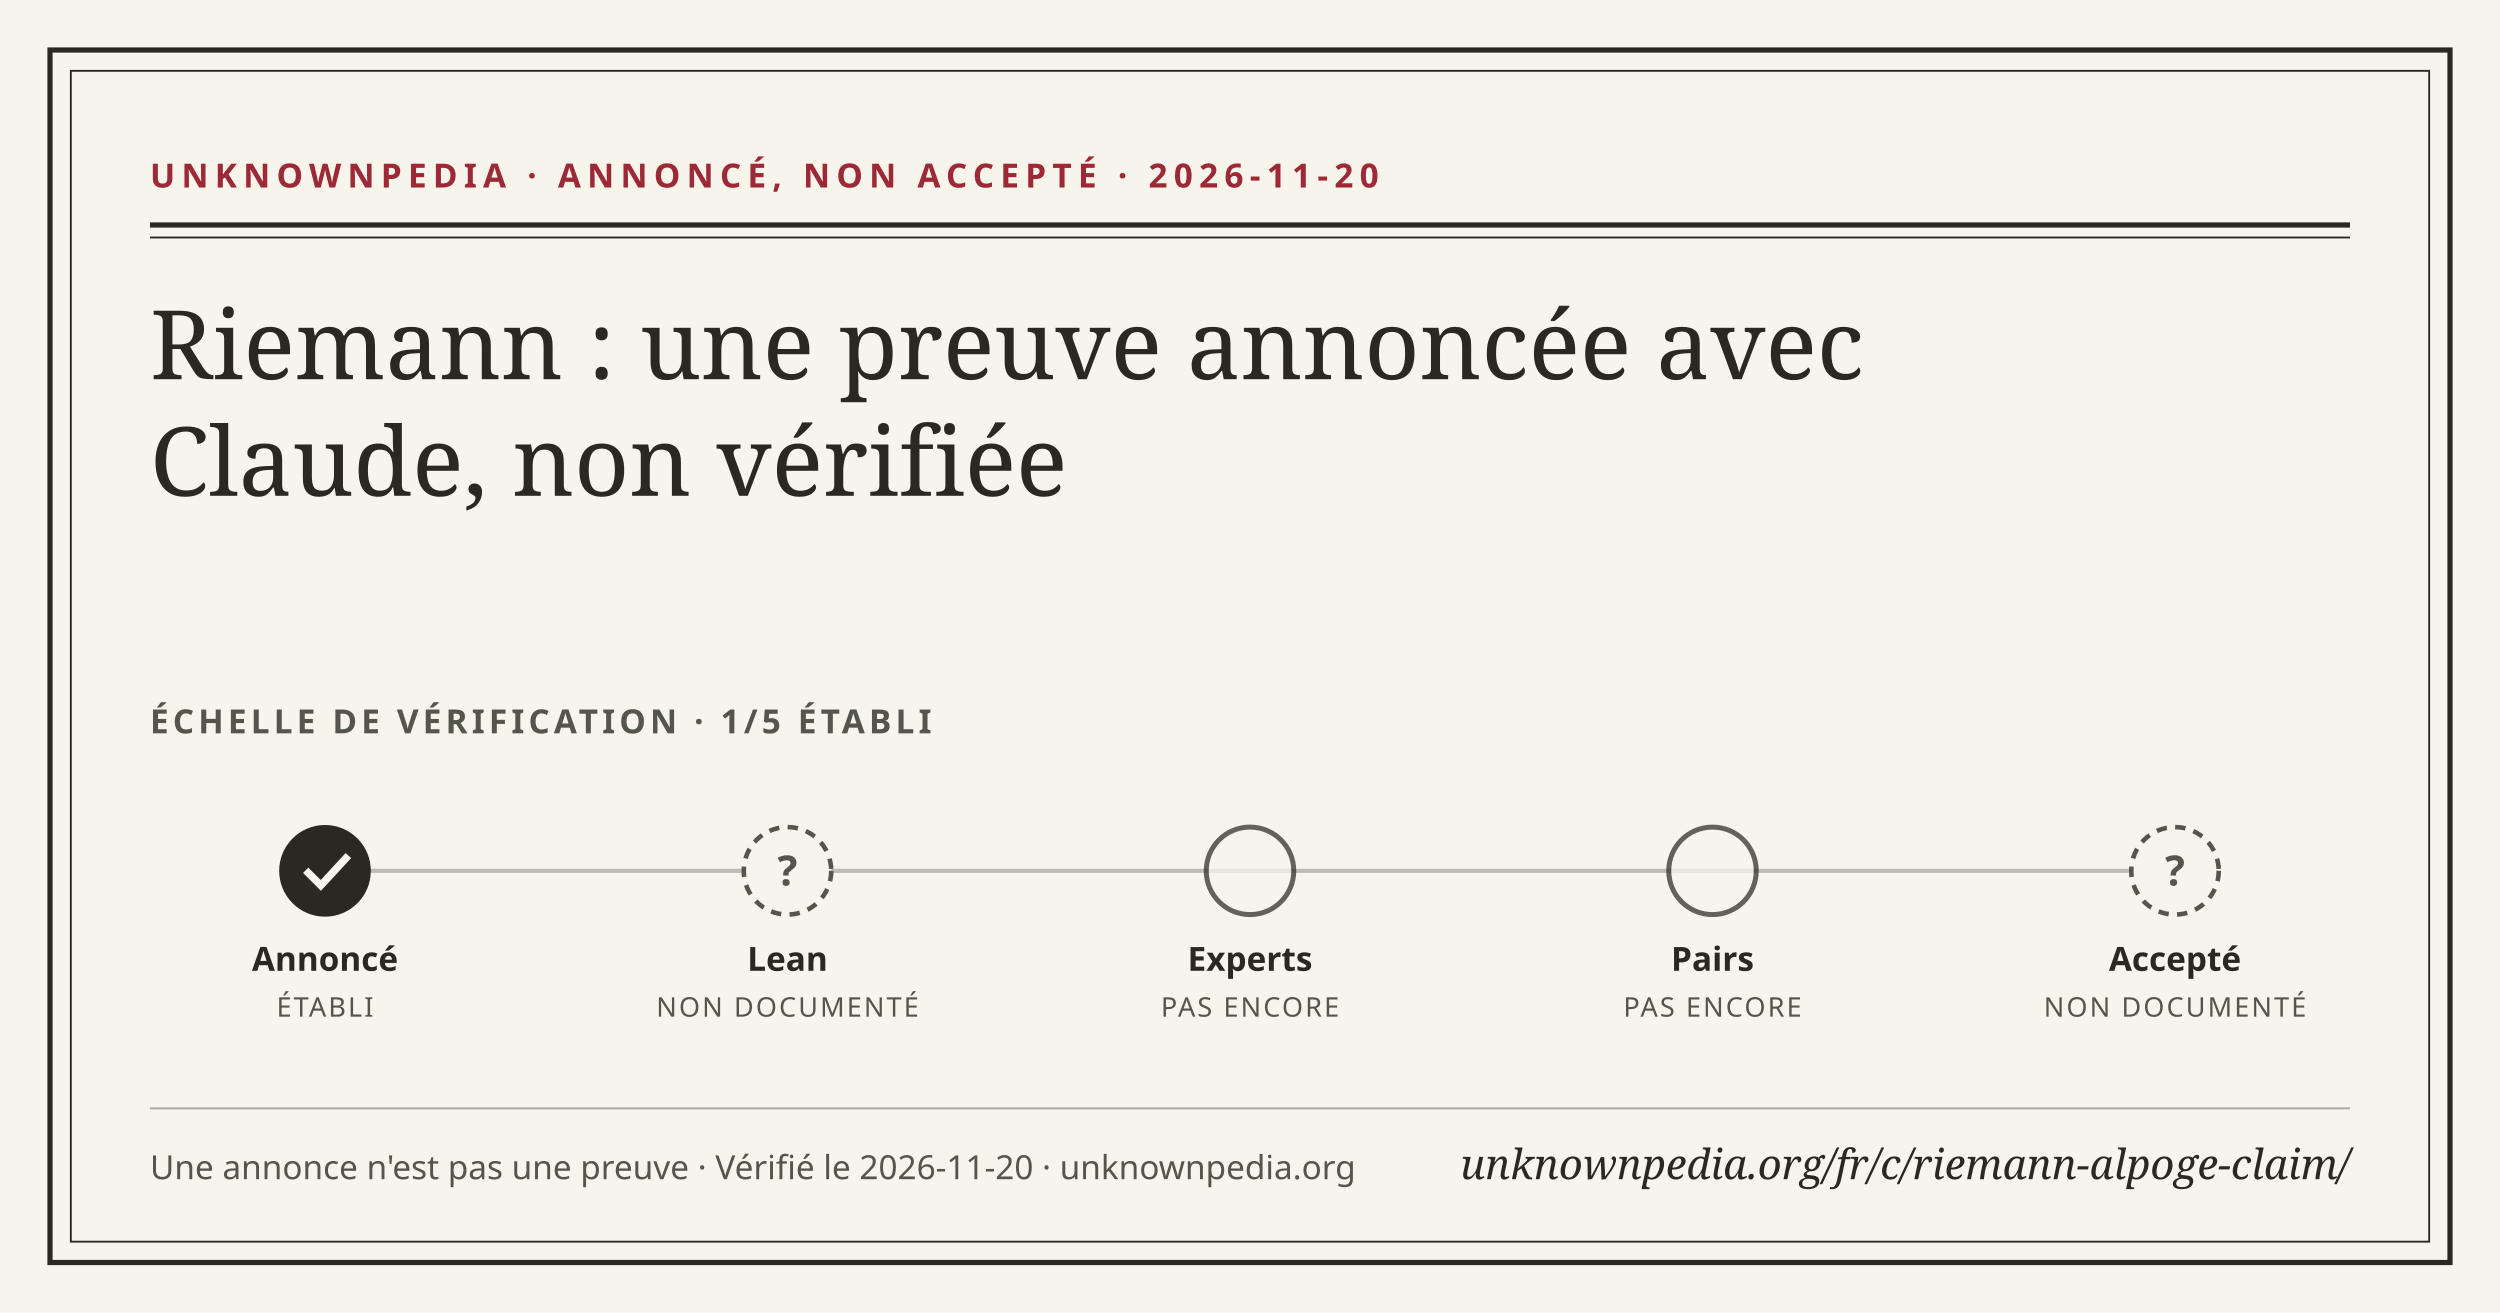
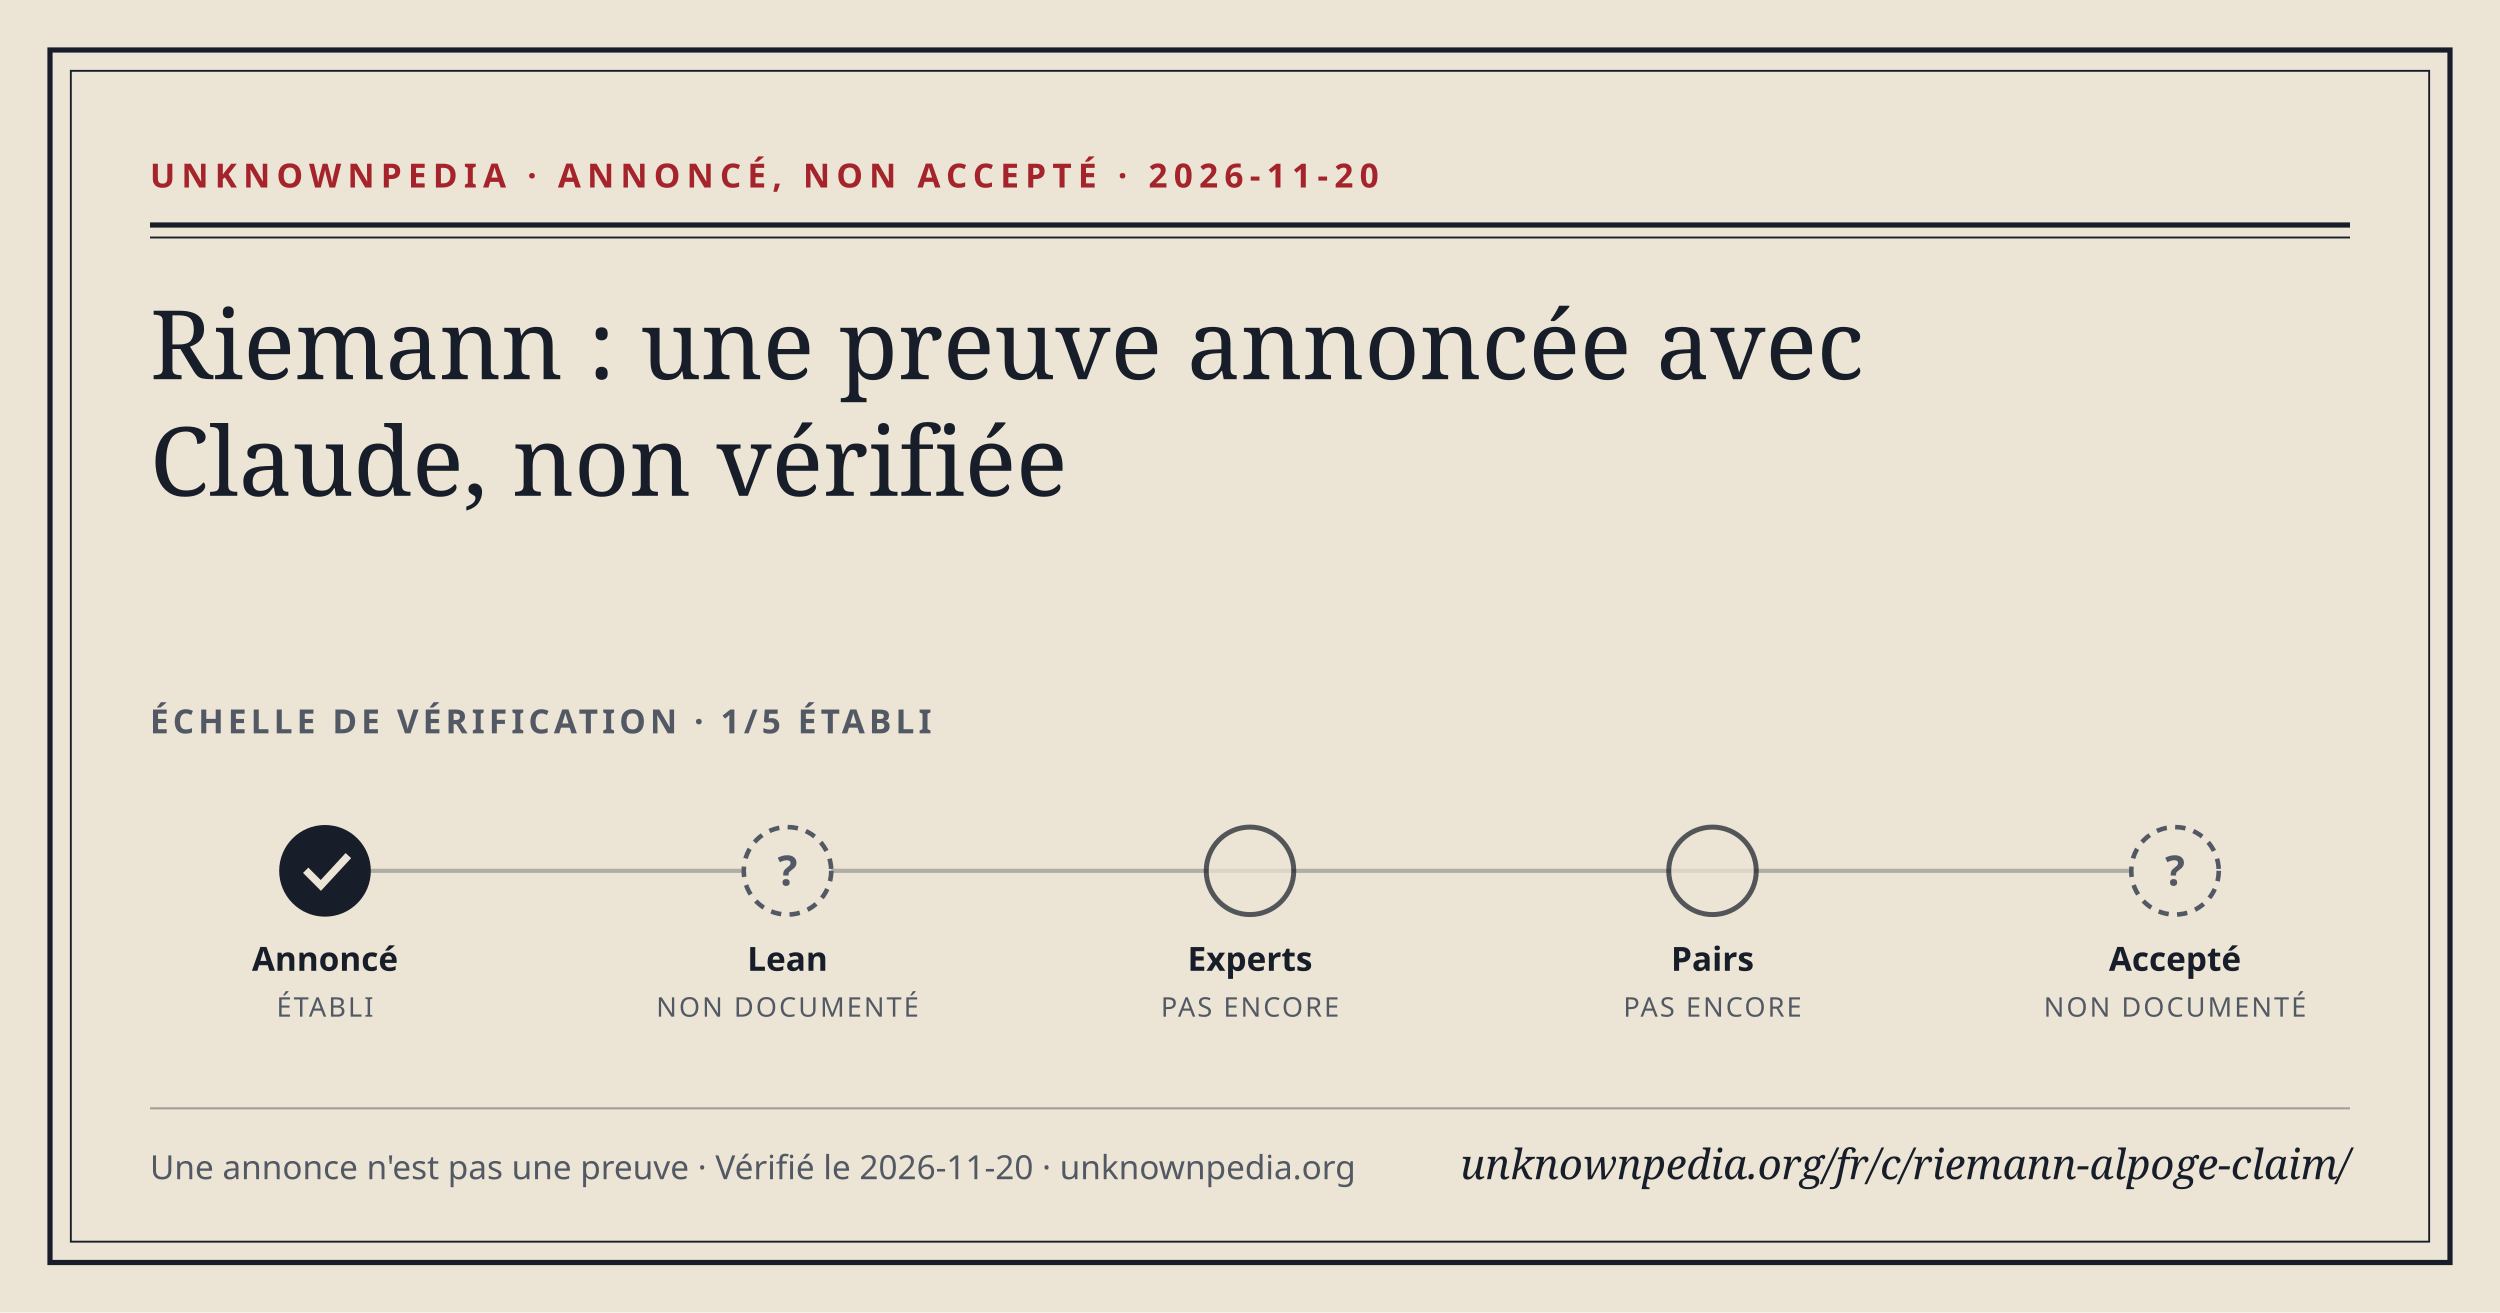
<svg xmlns="http://www.w3.org/2000/svg" width="1200" height="630" viewBox="0 0 1200 630">
-   <rect width="1200" height="630" fill="#f7f4eb" />
-   <rect x="24" y="24" width="1152" height="582" fill="none" stroke="#292921" stroke-width="2.5" />
-   <rect x="34" y="34" width="1132" height="562" fill="none" stroke="#292921" stroke-width=".9" />
-   <text x="72" y="90" font-family="sans-serif" font-size="16" font-weight="700" letter-spacing="3" fill="#9c2935">UNKNOWNPEDIA · ANNONCÉ, NON ACCEPTÉ · 2026-11-20</text>
-   <line x1="72" y1="108" x2="1128" y2="108" stroke="#292921" stroke-width="2.5" />
-   <line x1="72" y1="114" x2="1128" y2="114" stroke="#292921" stroke-width=".9" />
-   <text x="72" y="182" font-family="Georgia, serif" font-size="46" fill="#292921">Riemann : une preuve annoncée avec</text>
-   <text x="72" y="238" font-family="Georgia, serif" font-size="46" fill="#292921">Claude, non vérifiée</text>
-   <text x="72" y="352" font-family="sans-serif" font-size="16" font-weight="700" letter-spacing="2" fill="#55564b">ÉCHELLE DE VÉRIFICATION · 1/5 ÉTABLI</text>
-   <line x1="156" y1="418" x2="1044" y2="418" stroke="#292921" stroke-opacity=".28" stroke-width="2" />
-   <circle cx="156" cy="418" r="22" fill="#292921" />
-   <path d="M148 419l6 6 12-13" fill="none" stroke="#f7f4eb" stroke-width="3.6" stroke-linecap="square" />
-   <text x="156" y="466" text-anchor="middle" font-family="sans-serif" font-size="16" font-weight="700" fill="#292921">Annoncé</text>
-   <text x="156" y="488" text-anchor="middle" font-family="sans-serif" font-size="13" letter-spacing="1" fill="#55564b">ÉTABLI</text>
-   <circle cx="378" cy="418" r="21" fill="#f7f4eb" stroke="#55564b" stroke-width="2.2" stroke-dasharray="5 4" />
-   <text x="378" y="425" text-anchor="middle" font-family="sans-serif" font-size="20" font-weight="700" fill="#55564b">?</text>
-   <text x="378" y="466" text-anchor="middle" font-family="sans-serif" font-size="16" font-weight="700" fill="#292921">Lean</text>
-   <text x="378" y="488" text-anchor="middle" font-family="sans-serif" font-size="13" letter-spacing="1" fill="#55564b">NON DOCUMENTÉ</text>
-   <circle cx="600" cy="418" r="21" fill="#f7f4eb" stroke="#292921" stroke-width="2.4" opacity=".72" />
-   <text x="600" y="466" text-anchor="middle" font-family="sans-serif" font-size="16" font-weight="700" fill="#292921">Experts</text>
-   <text x="600" y="488" text-anchor="middle" font-family="sans-serif" font-size="13" letter-spacing="1" fill="#55564b">PAS ENCORE</text>
-   <circle cx="822" cy="418" r="21" fill="#f7f4eb" stroke="#292921" stroke-width="2.4" opacity=".72" />
-   <text x="822" y="466" text-anchor="middle" font-family="sans-serif" font-size="16" font-weight="700" fill="#292921">Pairs</text>
-   <text x="822" y="488" text-anchor="middle" font-family="sans-serif" font-size="13" letter-spacing="1" fill="#55564b">PAS ENCORE</text>
-   <circle cx="1044" cy="418" r="21" fill="#f7f4eb" stroke="#55564b" stroke-width="2.2" stroke-dasharray="5 4" />
-   <text x="1044" y="425" text-anchor="middle" font-family="sans-serif" font-size="20" font-weight="700" fill="#55564b">?</text>
-   <text x="1044" y="466" text-anchor="middle" font-family="sans-serif" font-size="16" font-weight="700" fill="#292921">Accepté</text>
-   <text x="1044" y="488" text-anchor="middle" font-family="sans-serif" font-size="13" letter-spacing="1" fill="#55564b">NON DOCUMENTÉ</text>
-   <line x1="72" y1="532" x2="1128" y2="532" stroke="#292921" stroke-opacity=".35" stroke-width="1" />
-   <text x="72" y="566" font-family="sans-serif" font-size="16" fill="#55564b">Une annonce n'est pas une preuve · Vérifié le 2026-11-20 · unknownpedia.org</text>
-   <text x="1128" y="566" text-anchor="end" font-family="Georgia, serif" font-style="italic" font-size="20" fill="#292921">unknownpedia.org/fr/c/riemann-alpoge-claim/</text>
+   <rect width="1200" height="630" fill="#ece5d5" />
+   <rect x="24" y="24" width="1152" height="582" fill="none" stroke="#171e29" stroke-width="2.5" />
+   <rect x="34" y="34" width="1132" height="562" fill="none" stroke="#171e29" stroke-width=".9" />
+   <text x="72" y="90" font-family="sans-serif" font-size="16" font-weight="700" letter-spacing="3" fill="#a5242c">UNKNOWNPEDIA · ANNONCÉ, NON ACCEPTÉ · 2026-11-20</text>
+   <line x1="72" y1="108" x2="1128" y2="108" stroke="#171e29" stroke-width="2.5" />
+   <line x1="72" y1="114" x2="1128" y2="114" stroke="#171e29" stroke-width=".9" />
+   <text x="72" y="182" font-family="Georgia, serif" font-size="46" fill="#171e29">Riemann : une preuve annoncée avec</text>
+   <text x="72" y="238" font-family="Georgia, serif" font-size="46" fill="#171e29">Claude, non vérifiée</text>
+   <text x="72" y="352" font-family="sans-serif" font-size="16" font-weight="700" letter-spacing="2" fill="#525965">ÉCHELLE DE VÉRIFICATION · 1/5 ÉTABLI</text>
+   <line x1="156" y1="418" x2="1044" y2="418" stroke="#171e29" stroke-opacity=".28" stroke-width="2" />
+   <circle cx="156" cy="418" r="22" fill="#171e29" />
+   <path d="M148 419l6 6 12-13" fill="none" stroke="#ece5d5" stroke-width="3.6" stroke-linecap="square" />
+   <text x="156" y="466" text-anchor="middle" font-family="sans-serif" font-size="16" font-weight="700" fill="#171e29">Annoncé</text>
+   <text x="156" y="488" text-anchor="middle" font-family="sans-serif" font-size="13" letter-spacing="1" fill="#525965">ÉTABLI</text>
+   <circle cx="378" cy="418" r="21" fill="#ece5d5" stroke="#525965" stroke-width="2.2" stroke-dasharray="5 4" />
+   <text x="378" y="425" text-anchor="middle" font-family="sans-serif" font-size="20" font-weight="700" fill="#525965">?</text>
+   <text x="378" y="466" text-anchor="middle" font-family="sans-serif" font-size="16" font-weight="700" fill="#171e29">Lean</text>
+   <text x="378" y="488" text-anchor="middle" font-family="sans-serif" font-size="13" letter-spacing="1" fill="#525965">NON DOCUMENTÉ</text>
+   <circle cx="600" cy="418" r="21" fill="#ece5d5" stroke="#171e29" stroke-width="2.4" opacity=".72" />
+   <text x="600" y="466" text-anchor="middle" font-family="sans-serif" font-size="16" font-weight="700" fill="#171e29">Experts</text>
+   <text x="600" y="488" text-anchor="middle" font-family="sans-serif" font-size="13" letter-spacing="1" fill="#525965">PAS ENCORE</text>
+   <circle cx="822" cy="418" r="21" fill="#ece5d5" stroke="#171e29" stroke-width="2.4" opacity=".72" />
+   <text x="822" y="466" text-anchor="middle" font-family="sans-serif" font-size="16" font-weight="700" fill="#171e29">Pairs</text>
+   <text x="822" y="488" text-anchor="middle" font-family="sans-serif" font-size="13" letter-spacing="1" fill="#525965">PAS ENCORE</text>
+   <circle cx="1044" cy="418" r="21" fill="#ece5d5" stroke="#525965" stroke-width="2.2" stroke-dasharray="5 4" />
+   <text x="1044" y="425" text-anchor="middle" font-family="sans-serif" font-size="20" font-weight="700" fill="#525965">?</text>
+   <text x="1044" y="466" text-anchor="middle" font-family="sans-serif" font-size="16" font-weight="700" fill="#171e29">Accepté</text>
+   <text x="1044" y="488" text-anchor="middle" font-family="sans-serif" font-size="13" letter-spacing="1" fill="#525965">NON DOCUMENTÉ</text>
+   <line x1="72" y1="532" x2="1128" y2="532" stroke="#171e29" stroke-opacity=".35" stroke-width="1" />
+   <text x="72" y="566" font-family="sans-serif" font-size="16" fill="#525965">Une annonce n'est pas une preuve · Vérifié le 2026-11-20 · unknownpedia.org</text>
+   <text x="1128" y="566" text-anchor="end" font-family="Georgia, serif" font-style="italic" font-size="20" fill="#171e29">unknownpedia.org/fr/c/riemann-alpoge-claim/</text>
</svg>
